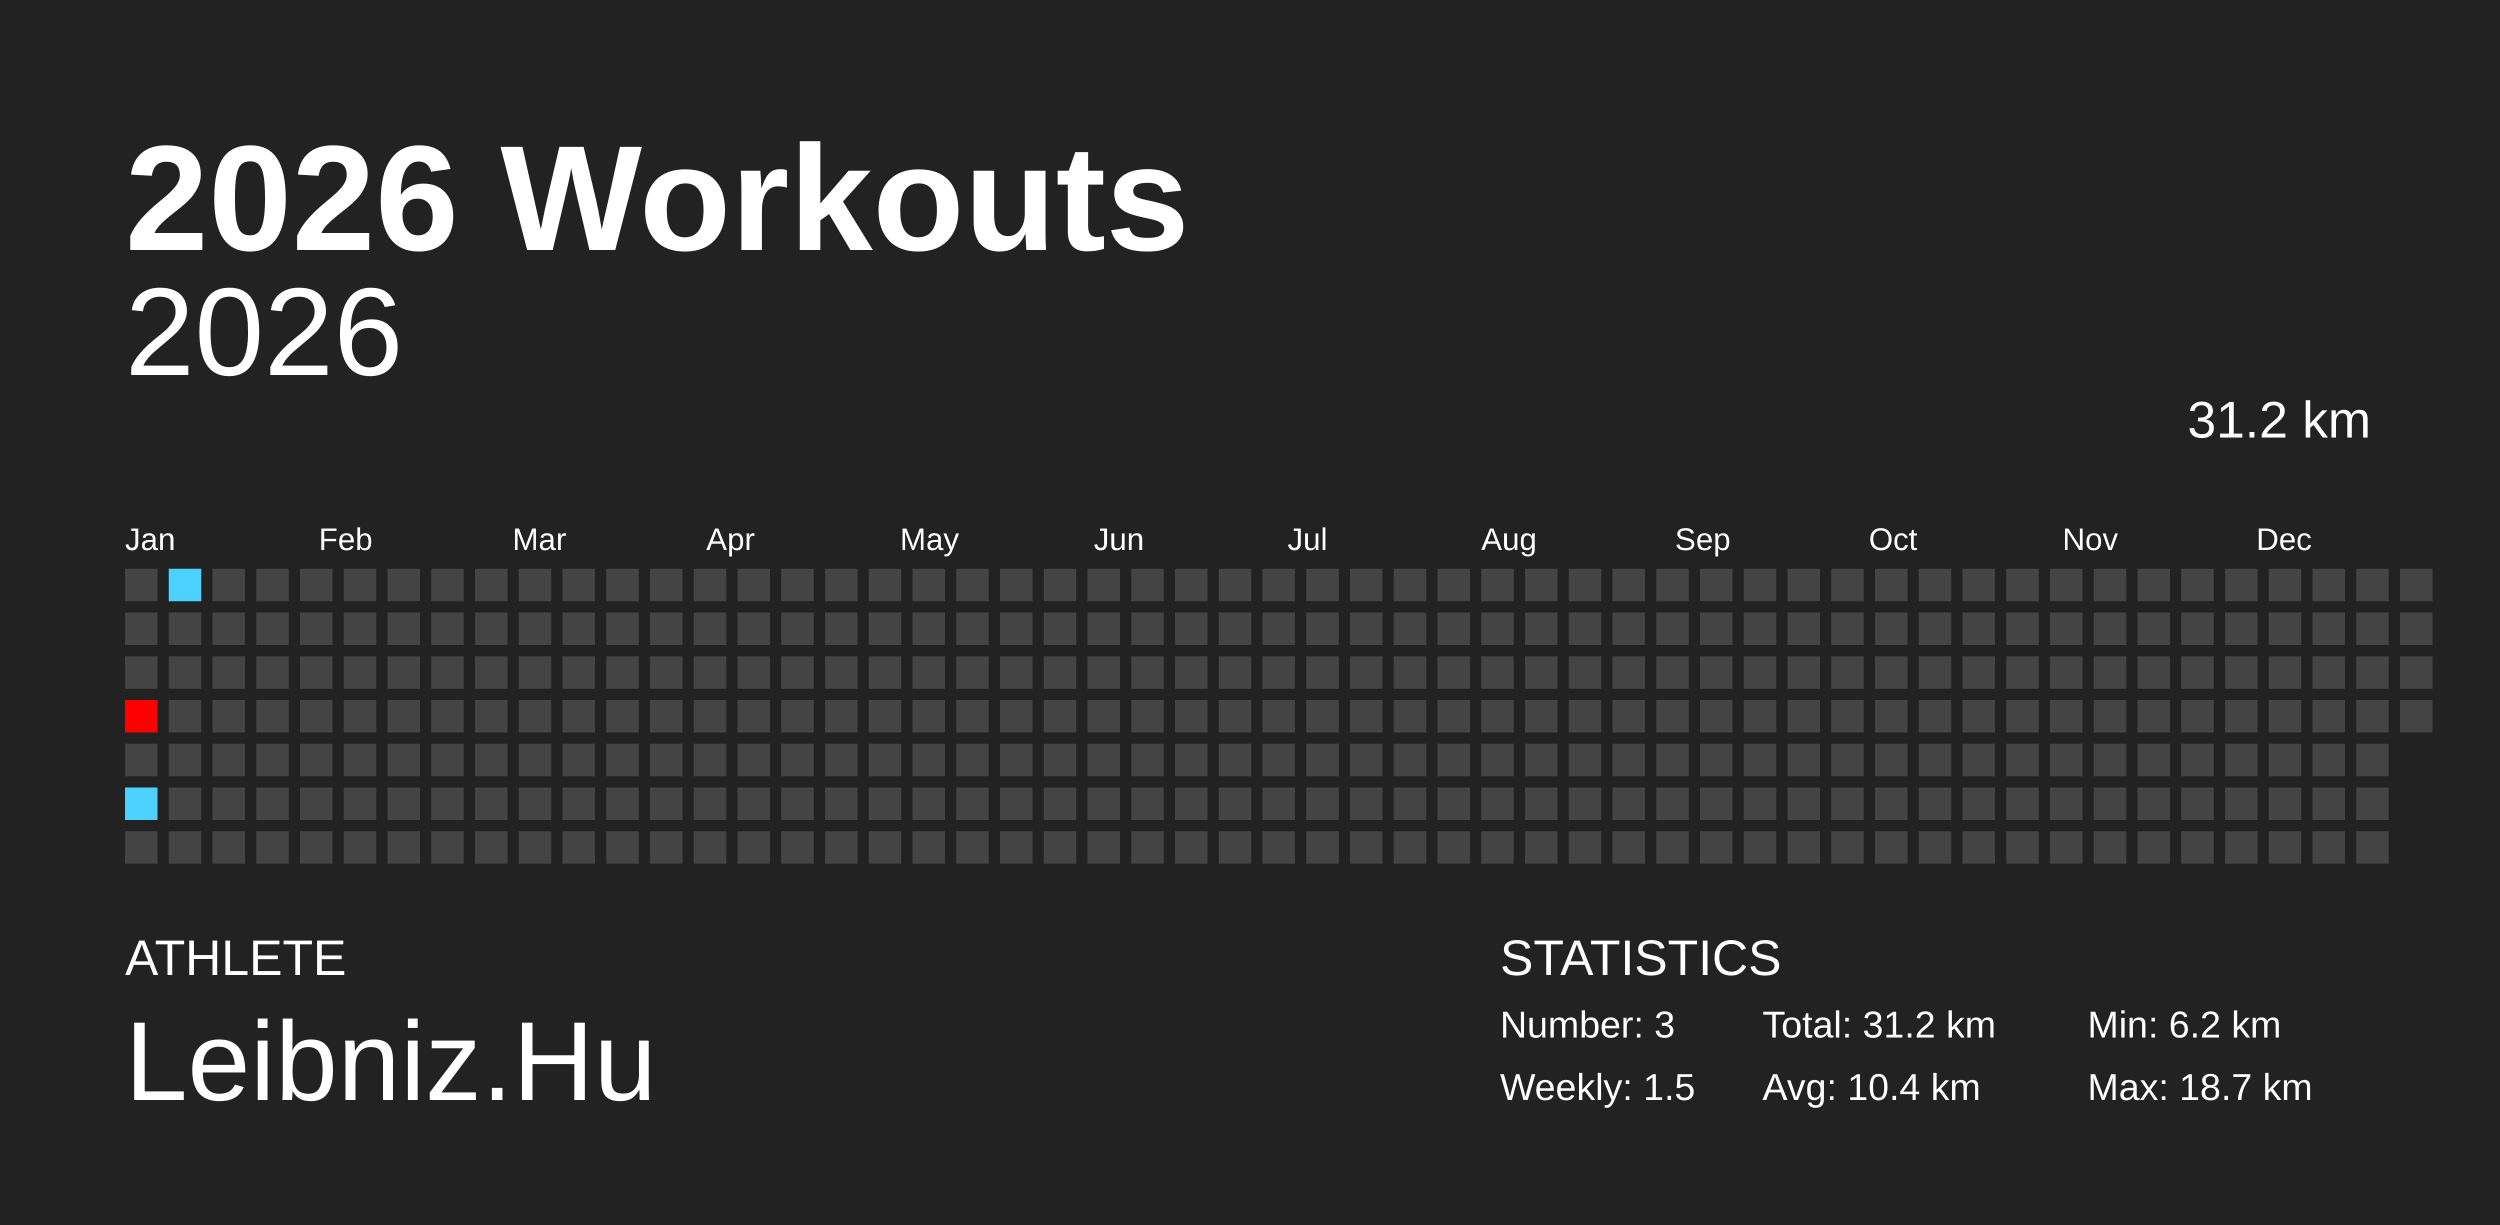
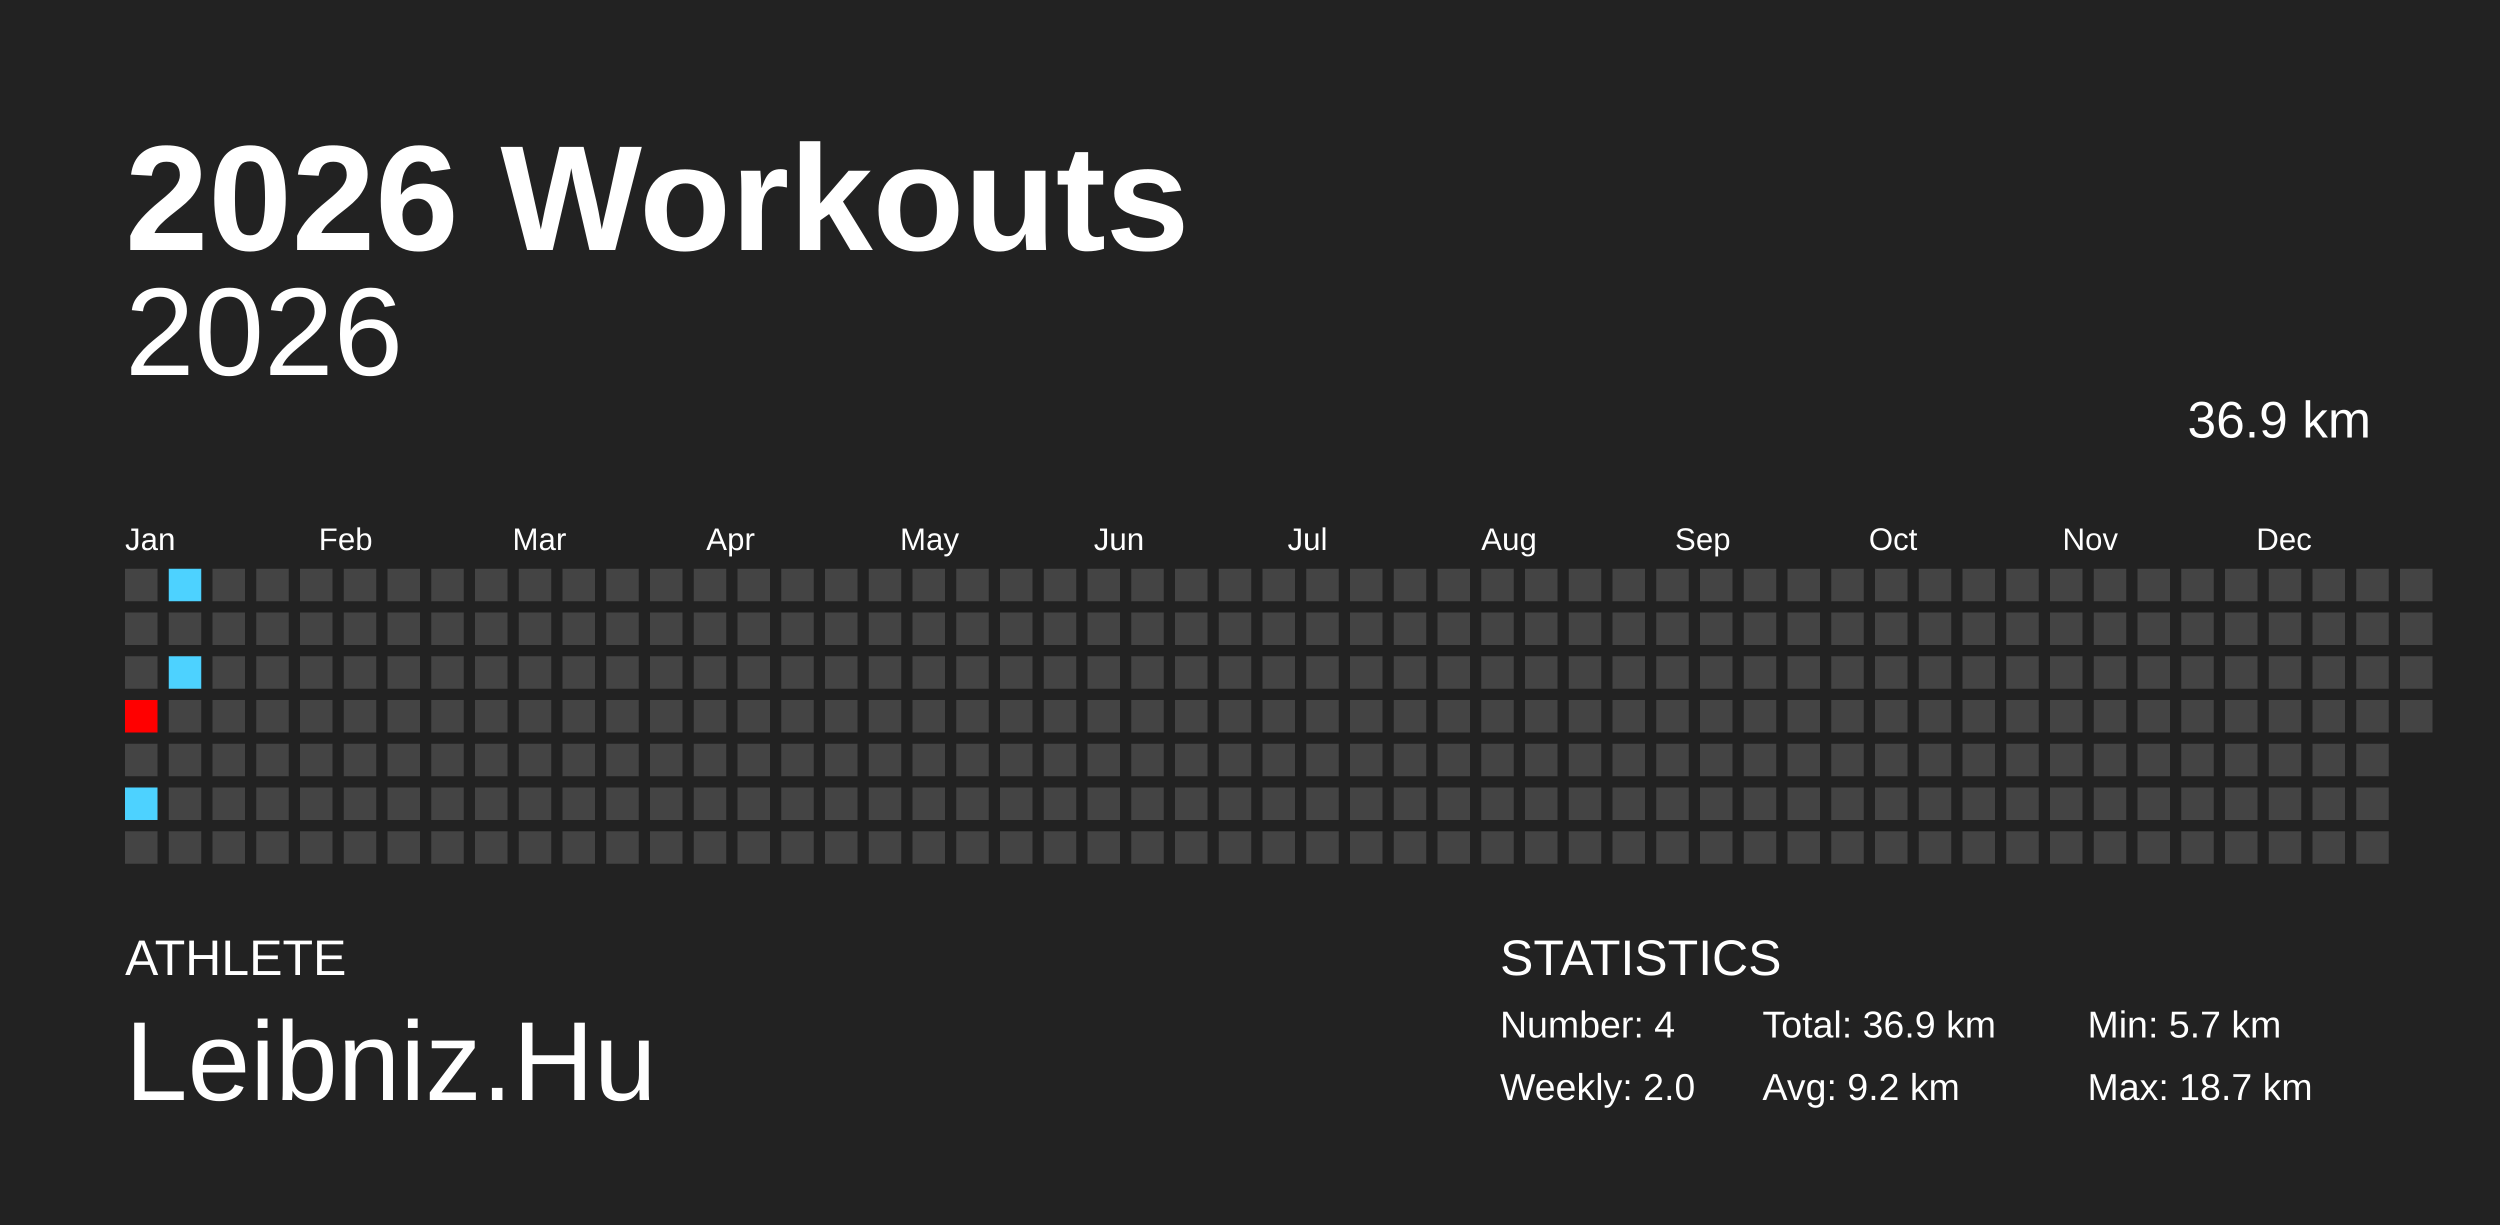
<svg xmlns="http://www.w3.org/2000/svg" baseProfile="full" height="98mm" version="1.1" viewBox="0,0,200,98" width="200mm">
  <defs />
  <rect fill="#222222" height="98" width="200" x="0" y="0" />
  <text fill="#FFFFFF" style="font-size:12px; font-family:Arial; font-weight:bold;" x="10" y="20">2026 Workouts</text>
  <text fill="#FFFFFF" style="font-size:4px; font-family:Arial" x="10" y="78">ATHLETE</text>
  <text fill="#FFFFFF" style="font-size:9px; font-family:Arial" x="10" y="88">Leibniz.Hu</text>
  <text fill="#FFFFFF" style="font-size:4px; font-family:Arial" x="120" y="78">STATISTICS</text>
-   <text fill="#FFFFFF" style="font-size:3px; font-family:Arial" x="120" y="83">Number: 3</text>
-   <text fill="#FFFFFF" style="font-size:3px; font-family:Arial" x="120" y="88">Weekly: 1.5</text>
-   <text fill="#FFFFFF" style="font-size:3px; font-family:Arial" x="141" y="83">Total: 31.2 km</text>
-   <text fill="#FFFFFF" style="font-size:3px; font-family:Arial" x="141" y="88">Avg: 10.4 km</text>
-   <text fill="#FFFFFF" style="font-size:3px; font-family:Arial" x="167" y="83">Min: 6.2 km</text>
+   <text fill="#FFFFFF" style="font-size:3px; font-family:Arial" x="120" y="83">Number: 4</text>
+   <text fill="#FFFFFF" style="font-size:3px; font-family:Arial" x="120" y="88">Weekly: 2.0</text>
+   <text fill="#FFFFFF" style="font-size:3px; font-family:Arial" x="141" y="83">Total: 36.9 km</text>
+   <text fill="#FFFFFF" style="font-size:3px; font-family:Arial" x="141" y="88">Avg: 9.2 km</text>
+   <text fill="#FFFFFF" style="font-size:3px; font-family:Arial" x="167" y="83">Min: 5.7 km</text>
  <text fill="#FFFFFF" style="font-size:3px; font-family:Arial" x="167" y="88">Max: 18.7 km</text>
  <text alignment-baseline="hanging" fill="#FFFFFF" style="font-size:10.0px; font-family:Arial;" x="10" y="30">2026</text>
-   <text alignment-baseline="hanging" fill="#FFFFFF" style="font-size:4.125px; font-family:Arial;" x="175" y="35">31.2 km</text>
+   <text alignment-baseline="hanging" fill="#FFFFFF" style="font-size:4.125px; font-family:Arial;" x="175" y="35">36.9 km</text>
  <text fill="#FFFFFF" style="font-size:2.5px; font-family:Arial" x="10.0" y="44">Jan</text>
  <text fill="#FFFFFF" style="font-size:2.5px; font-family:Arial" x="25.5" y="44">Feb</text>
  <text fill="#FFFFFF" style="font-size:2.5px; font-family:Arial" x="41.0" y="44">Mar</text>
  <text fill="#FFFFFF" style="font-size:2.5px; font-family:Arial" x="56.5" y="44">Apr</text>
  <text fill="#FFFFFF" style="font-size:2.5px; font-family:Arial" x="72.0" y="44">May</text>
  <text fill="#FFFFFF" style="font-size:2.5px; font-family:Arial" x="87.5" y="44">Jun</text>
  <text fill="#FFFFFF" style="font-size:2.5px; font-family:Arial" x="103.0" y="44">Jul</text>
  <text fill="#FFFFFF" style="font-size:2.5px; font-family:Arial" x="118.5" y="44">Aug</text>
  <text fill="#FFFFFF" style="font-size:2.5px; font-family:Arial" x="134.0" y="44">Sep</text>
  <text fill="#FFFFFF" style="font-size:2.5px; font-family:Arial" x="149.5" y="44">Oct</text>
  <text fill="#FFFFFF" style="font-size:2.5px; font-family:Arial" x="165.0" y="44">Nov</text>
  <text fill="#FFFFFF" style="font-size:2.5px; font-family:Arial" x="180.5" y="44">Dec</text>
  <rect fill="#444444" height="2.6" width="2.6" x="10.0" y="45.5" />
  <rect fill="#444444" height="2.6" width="2.6" x="10.0" y="49.0" />
  <rect fill="#444444" height="2.6" width="2.6" x="10.0" y="52.5" />
  <rect fill="#ff0000" height="2.6" width="2.6" x="10.0" y="56.0" />
  <rect fill="#444444" height="2.6" width="2.6" x="10.0" y="59.5" />
  <rect fill="#4dd2ff" height="2.6" width="2.6" x="10.0" y="63.0" />
  <rect fill="#444444" height="2.6" width="2.6" x="10.0" y="66.5" />
  <rect fill="#4dd2ff" height="2.6" width="2.6" x="13.5" y="45.5" />
  <rect fill="#444444" height="2.6" width="2.6" x="13.5" y="49.0" />
-   <rect fill="#444444" height="2.6" width="2.6" x="13.5" y="52.5" />
+   <rect fill="#4dd2ff" height="2.6" width="2.6" x="13.5" y="52.5" />
  <rect fill="#444444" height="2.6" width="2.6" x="13.5" y="56.0" />
  <rect fill="#444444" height="2.6" width="2.6" x="13.5" y="59.5" />
  <rect fill="#444444" height="2.6" width="2.6" x="13.5" y="63.0" />
  <rect fill="#444444" height="2.6" width="2.6" x="13.5" y="66.5" />
  <rect fill="#444444" height="2.6" width="2.6" x="17.0" y="45.5" />
  <rect fill="#444444" height="2.6" width="2.6" x="17.0" y="49.0" />
  <rect fill="#444444" height="2.6" width="2.6" x="17.0" y="52.5" />
  <rect fill="#444444" height="2.6" width="2.6" x="17.0" y="56.0" />
  <rect fill="#444444" height="2.6" width="2.6" x="17.0" y="59.5" />
  <rect fill="#444444" height="2.6" width="2.6" x="17.0" y="63.0" />
  <rect fill="#444444" height="2.6" width="2.6" x="17.0" y="66.5" />
  <rect fill="#444444" height="2.6" width="2.6" x="20.5" y="45.5" />
  <rect fill="#444444" height="2.6" width="2.6" x="20.5" y="49.0" />
  <rect fill="#444444" height="2.6" width="2.6" x="20.5" y="52.5" />
  <rect fill="#444444" height="2.6" width="2.6" x="20.5" y="56.0" />
  <rect fill="#444444" height="2.6" width="2.6" x="20.5" y="59.5" />
  <rect fill="#444444" height="2.6" width="2.6" x="20.5" y="63.0" />
  <rect fill="#444444" height="2.6" width="2.6" x="20.5" y="66.5" />
  <rect fill="#444444" height="2.6" width="2.6" x="24.0" y="45.5" />
  <rect fill="#444444" height="2.6" width="2.6" x="24.0" y="49.0" />
  <rect fill="#444444" height="2.6" width="2.6" x="24.0" y="52.5" />
  <rect fill="#444444" height="2.6" width="2.6" x="24.0" y="56.0" />
  <rect fill="#444444" height="2.6" width="2.6" x="24.0" y="59.5" />
  <rect fill="#444444" height="2.6" width="2.6" x="24.0" y="63.0" />
  <rect fill="#444444" height="2.6" width="2.6" x="24.0" y="66.5" />
  <rect fill="#444444" height="2.6" width="2.6" x="27.5" y="45.5" />
  <rect fill="#444444" height="2.6" width="2.6" x="27.5" y="49.0" />
  <rect fill="#444444" height="2.6" width="2.6" x="27.5" y="52.5" />
  <rect fill="#444444" height="2.6" width="2.6" x="27.5" y="56.0" />
  <rect fill="#444444" height="2.6" width="2.6" x="27.5" y="59.5" />
  <rect fill="#444444" height="2.6" width="2.6" x="27.5" y="63.0" />
  <rect fill="#444444" height="2.6" width="2.6" x="27.5" y="66.5" />
  <rect fill="#444444" height="2.6" width="2.6" x="31.0" y="45.5" />
  <rect fill="#444444" height="2.6" width="2.6" x="31.0" y="49.0" />
  <rect fill="#444444" height="2.6" width="2.6" x="31.0" y="52.5" />
  <rect fill="#444444" height="2.6" width="2.6" x="31.0" y="56.0" />
  <rect fill="#444444" height="2.6" width="2.6" x="31.0" y="59.5" />
  <rect fill="#444444" height="2.6" width="2.6" x="31.0" y="63.0" />
  <rect fill="#444444" height="2.6" width="2.6" x="31.0" y="66.5" />
  <rect fill="#444444" height="2.6" width="2.6" x="34.5" y="45.5" />
  <rect fill="#444444" height="2.6" width="2.6" x="34.5" y="49.0" />
  <rect fill="#444444" height="2.6" width="2.6" x="34.5" y="52.5" />
  <rect fill="#444444" height="2.6" width="2.6" x="34.5" y="56.0" />
  <rect fill="#444444" height="2.6" width="2.6" x="34.5" y="59.5" />
  <rect fill="#444444" height="2.6" width="2.6" x="34.5" y="63.0" />
  <rect fill="#444444" height="2.6" width="2.6" x="34.5" y="66.5" />
  <rect fill="#444444" height="2.6" width="2.6" x="38.0" y="45.5" />
  <rect fill="#444444" height="2.6" width="2.6" x="38.0" y="49.0" />
  <rect fill="#444444" height="2.6" width="2.6" x="38.0" y="52.5" />
  <rect fill="#444444" height="2.6" width="2.6" x="38.0" y="56.0" />
  <rect fill="#444444" height="2.6" width="2.6" x="38.0" y="59.5" />
  <rect fill="#444444" height="2.6" width="2.6" x="38.0" y="63.0" />
  <rect fill="#444444" height="2.6" width="2.6" x="38.0" y="66.5" />
  <rect fill="#444444" height="2.6" width="2.6" x="41.5" y="45.5" />
  <rect fill="#444444" height="2.6" width="2.6" x="41.5" y="49.0" />
  <rect fill="#444444" height="2.6" width="2.6" x="41.5" y="52.5" />
  <rect fill="#444444" height="2.6" width="2.6" x="41.5" y="56.0" />
  <rect fill="#444444" height="2.6" width="2.6" x="41.5" y="59.5" />
  <rect fill="#444444" height="2.6" width="2.6" x="41.5" y="63.0" />
  <rect fill="#444444" height="2.6" width="2.6" x="41.5" y="66.5" />
  <rect fill="#444444" height="2.6" width="2.6" x="45.0" y="45.5" />
  <rect fill="#444444" height="2.6" width="2.6" x="45.0" y="49.0" />
  <rect fill="#444444" height="2.6" width="2.6" x="45.0" y="52.5" />
  <rect fill="#444444" height="2.6" width="2.6" x="45.0" y="56.0" />
  <rect fill="#444444" height="2.6" width="2.6" x="45.0" y="59.5" />
  <rect fill="#444444" height="2.6" width="2.6" x="45.0" y="63.0" />
  <rect fill="#444444" height="2.6" width="2.6" x="45.0" y="66.5" />
  <rect fill="#444444" height="2.6" width="2.6" x="48.5" y="45.5" />
  <rect fill="#444444" height="2.6" width="2.6" x="48.5" y="49.0" />
  <rect fill="#444444" height="2.6" width="2.6" x="48.5" y="52.5" />
  <rect fill="#444444" height="2.6" width="2.6" x="48.5" y="56.0" />
  <rect fill="#444444" height="2.6" width="2.6" x="48.5" y="59.5" />
  <rect fill="#444444" height="2.6" width="2.6" x="48.5" y="63.0" />
  <rect fill="#444444" height="2.6" width="2.6" x="48.5" y="66.5" />
  <rect fill="#444444" height="2.6" width="2.6" x="52.0" y="45.5" />
  <rect fill="#444444" height="2.6" width="2.6" x="52.0" y="49.0" />
  <rect fill="#444444" height="2.6" width="2.6" x="52.0" y="52.5" />
  <rect fill="#444444" height="2.6" width="2.6" x="52.0" y="56.0" />
  <rect fill="#444444" height="2.6" width="2.6" x="52.0" y="59.5" />
  <rect fill="#444444" height="2.6" width="2.6" x="52.0" y="63.0" />
  <rect fill="#444444" height="2.6" width="2.6" x="52.0" y="66.5" />
  <rect fill="#444444" height="2.6" width="2.6" x="55.5" y="45.5" />
  <rect fill="#444444" height="2.6" width="2.6" x="55.5" y="49.0" />
  <rect fill="#444444" height="2.6" width="2.6" x="55.5" y="52.5" />
  <rect fill="#444444" height="2.6" width="2.6" x="55.5" y="56.0" />
  <rect fill="#444444" height="2.6" width="2.6" x="55.5" y="59.5" />
  <rect fill="#444444" height="2.6" width="2.6" x="55.5" y="63.0" />
  <rect fill="#444444" height="2.6" width="2.6" x="55.5" y="66.5" />
  <rect fill="#444444" height="2.6" width="2.6" x="59.0" y="45.5" />
  <rect fill="#444444" height="2.6" width="2.6" x="59.0" y="49.0" />
  <rect fill="#444444" height="2.6" width="2.6" x="59.0" y="52.5" />
  <rect fill="#444444" height="2.6" width="2.6" x="59.0" y="56.0" />
  <rect fill="#444444" height="2.6" width="2.6" x="59.0" y="59.5" />
  <rect fill="#444444" height="2.6" width="2.6" x="59.0" y="63.0" />
  <rect fill="#444444" height="2.6" width="2.6" x="59.0" y="66.5" />
  <rect fill="#444444" height="2.6" width="2.6" x="62.5" y="45.5" />
  <rect fill="#444444" height="2.6" width="2.6" x="62.5" y="49.0" />
  <rect fill="#444444" height="2.6" width="2.6" x="62.5" y="52.5" />
  <rect fill="#444444" height="2.6" width="2.6" x="62.5" y="56.0" />
  <rect fill="#444444" height="2.6" width="2.6" x="62.5" y="59.5" />
  <rect fill="#444444" height="2.6" width="2.6" x="62.5" y="63.0" />
  <rect fill="#444444" height="2.6" width="2.6" x="62.5" y="66.5" />
  <rect fill="#444444" height="2.6" width="2.6" x="66.0" y="45.5" />
  <rect fill="#444444" height="2.6" width="2.6" x="66.0" y="49.0" />
  <rect fill="#444444" height="2.6" width="2.6" x="66.0" y="52.5" />
  <rect fill="#444444" height="2.6" width="2.6" x="66.0" y="56.0" />
  <rect fill="#444444" height="2.6" width="2.6" x="66.0" y="59.5" />
  <rect fill="#444444" height="2.6" width="2.6" x="66.0" y="63.0" />
  <rect fill="#444444" height="2.6" width="2.6" x="66.0" y="66.5" />
  <rect fill="#444444" height="2.6" width="2.6" x="69.5" y="45.5" />
  <rect fill="#444444" height="2.6" width="2.6" x="69.5" y="49.0" />
  <rect fill="#444444" height="2.6" width="2.6" x="69.5" y="52.5" />
  <rect fill="#444444" height="2.6" width="2.6" x="69.5" y="56.0" />
  <rect fill="#444444" height="2.6" width="2.6" x="69.5" y="59.5" />
  <rect fill="#444444" height="2.6" width="2.6" x="69.5" y="63.0" />
  <rect fill="#444444" height="2.6" width="2.6" x="69.5" y="66.5" />
  <rect fill="#444444" height="2.6" width="2.6" x="73.0" y="45.5" />
  <rect fill="#444444" height="2.6" width="2.6" x="73.0" y="49.0" />
  <rect fill="#444444" height="2.6" width="2.6" x="73.0" y="52.5" />
  <rect fill="#444444" height="2.6" width="2.6" x="73.0" y="56.0" />
  <rect fill="#444444" height="2.6" width="2.6" x="73.0" y="59.5" />
  <rect fill="#444444" height="2.6" width="2.6" x="73.0" y="63.0" />
  <rect fill="#444444" height="2.6" width="2.6" x="73.0" y="66.5" />
  <rect fill="#444444" height="2.6" width="2.6" x="76.5" y="45.5" />
  <rect fill="#444444" height="2.6" width="2.6" x="76.5" y="49.0" />
  <rect fill="#444444" height="2.6" width="2.6" x="76.5" y="52.5" />
  <rect fill="#444444" height="2.6" width="2.6" x="76.5" y="56.0" />
  <rect fill="#444444" height="2.6" width="2.6" x="76.5" y="59.5" />
  <rect fill="#444444" height="2.6" width="2.6" x="76.5" y="63.0" />
  <rect fill="#444444" height="2.6" width="2.6" x="76.5" y="66.5" />
  <rect fill="#444444" height="2.6" width="2.6" x="80.0" y="45.5" />
  <rect fill="#444444" height="2.6" width="2.6" x="80.0" y="49.0" />
  <rect fill="#444444" height="2.6" width="2.6" x="80.0" y="52.5" />
  <rect fill="#444444" height="2.6" width="2.6" x="80.0" y="56.0" />
  <rect fill="#444444" height="2.6" width="2.6" x="80.0" y="59.5" />
  <rect fill="#444444" height="2.6" width="2.6" x="80.0" y="63.0" />
  <rect fill="#444444" height="2.6" width="2.6" x="80.0" y="66.5" />
  <rect fill="#444444" height="2.6" width="2.6" x="83.5" y="45.5" />
  <rect fill="#444444" height="2.6" width="2.6" x="83.5" y="49.0" />
  <rect fill="#444444" height="2.6" width="2.6" x="83.5" y="52.5" />
  <rect fill="#444444" height="2.6" width="2.6" x="83.5" y="56.0" />
  <rect fill="#444444" height="2.6" width="2.6" x="83.5" y="59.5" />
  <rect fill="#444444" height="2.6" width="2.6" x="83.5" y="63.0" />
  <rect fill="#444444" height="2.6" width="2.6" x="83.5" y="66.5" />
  <rect fill="#444444" height="2.6" width="2.6" x="87.0" y="45.5" />
  <rect fill="#444444" height="2.6" width="2.6" x="87.0" y="49.0" />
  <rect fill="#444444" height="2.6" width="2.6" x="87.0" y="52.5" />
  <rect fill="#444444" height="2.6" width="2.6" x="87.0" y="56.0" />
  <rect fill="#444444" height="2.6" width="2.6" x="87.0" y="59.5" />
  <rect fill="#444444" height="2.6" width="2.6" x="87.0" y="63.0" />
  <rect fill="#444444" height="2.6" width="2.6" x="87.0" y="66.5" />
  <rect fill="#444444" height="2.6" width="2.6" x="90.5" y="45.5" />
  <rect fill="#444444" height="2.6" width="2.6" x="90.5" y="49.0" />
  <rect fill="#444444" height="2.6" width="2.6" x="90.5" y="52.5" />
  <rect fill="#444444" height="2.6" width="2.6" x="90.5" y="56.0" />
  <rect fill="#444444" height="2.6" width="2.6" x="90.5" y="59.5" />
  <rect fill="#444444" height="2.6" width="2.6" x="90.5" y="63.0" />
  <rect fill="#444444" height="2.6" width="2.6" x="90.5" y="66.5" />
  <rect fill="#444444" height="2.6" width="2.6" x="94.0" y="45.5" />
  <rect fill="#444444" height="2.6" width="2.6" x="94.0" y="49.0" />
  <rect fill="#444444" height="2.6" width="2.6" x="94.0" y="52.5" />
  <rect fill="#444444" height="2.6" width="2.6" x="94.0" y="56.0" />
  <rect fill="#444444" height="2.6" width="2.6" x="94.0" y="59.5" />
  <rect fill="#444444" height="2.6" width="2.6" x="94.0" y="63.0" />
  <rect fill="#444444" height="2.6" width="2.6" x="94.0" y="66.5" />
  <rect fill="#444444" height="2.6" width="2.6" x="97.5" y="45.5" />
  <rect fill="#444444" height="2.6" width="2.6" x="97.5" y="49.0" />
  <rect fill="#444444" height="2.6" width="2.6" x="97.5" y="52.5" />
  <rect fill="#444444" height="2.6" width="2.6" x="97.5" y="56.0" />
  <rect fill="#444444" height="2.6" width="2.6" x="97.5" y="59.5" />
  <rect fill="#444444" height="2.6" width="2.6" x="97.5" y="63.0" />
  <rect fill="#444444" height="2.6" width="2.6" x="97.5" y="66.5" />
  <rect fill="#444444" height="2.6" width="2.6" x="101.0" y="45.5" />
  <rect fill="#444444" height="2.6" width="2.6" x="101.0" y="49.0" />
  <rect fill="#444444" height="2.6" width="2.6" x="101.0" y="52.5" />
  <rect fill="#444444" height="2.6" width="2.6" x="101.0" y="56.0" />
  <rect fill="#444444" height="2.6" width="2.6" x="101.0" y="59.5" />
  <rect fill="#444444" height="2.6" width="2.6" x="101.0" y="63.0" />
  <rect fill="#444444" height="2.6" width="2.6" x="101.0" y="66.5" />
  <rect fill="#444444" height="2.6" width="2.6" x="104.5" y="45.5" />
  <rect fill="#444444" height="2.6" width="2.6" x="104.5" y="49.0" />
  <rect fill="#444444" height="2.6" width="2.6" x="104.5" y="52.5" />
  <rect fill="#444444" height="2.6" width="2.6" x="104.5" y="56.0" />
  <rect fill="#444444" height="2.6" width="2.6" x="104.5" y="59.5" />
  <rect fill="#444444" height="2.6" width="2.6" x="104.5" y="63.0" />
  <rect fill="#444444" height="2.6" width="2.6" x="104.5" y="66.5" />
  <rect fill="#444444" height="2.6" width="2.6" x="108.0" y="45.5" />
  <rect fill="#444444" height="2.6" width="2.6" x="108.0" y="49.0" />
  <rect fill="#444444" height="2.6" width="2.6" x="108.0" y="52.5" />
  <rect fill="#444444" height="2.6" width="2.6" x="108.0" y="56.0" />
  <rect fill="#444444" height="2.6" width="2.6" x="108.0" y="59.5" />
  <rect fill="#444444" height="2.6" width="2.6" x="108.0" y="63.0" />
  <rect fill="#444444" height="2.6" width="2.6" x="108.0" y="66.5" />
  <rect fill="#444444" height="2.6" width="2.6" x="111.5" y="45.5" />
  <rect fill="#444444" height="2.6" width="2.6" x="111.5" y="49.0" />
  <rect fill="#444444" height="2.6" width="2.6" x="111.5" y="52.5" />
  <rect fill="#444444" height="2.6" width="2.6" x="111.5" y="56.0" />
  <rect fill="#444444" height="2.6" width="2.6" x="111.5" y="59.5" />
  <rect fill="#444444" height="2.6" width="2.6" x="111.5" y="63.0" />
  <rect fill="#444444" height="2.6" width="2.6" x="111.5" y="66.5" />
  <rect fill="#444444" height="2.6" width="2.6" x="115.0" y="45.5" />
  <rect fill="#444444" height="2.6" width="2.6" x="115.0" y="49.0" />
  <rect fill="#444444" height="2.6" width="2.6" x="115.0" y="52.5" />
  <rect fill="#444444" height="2.6" width="2.6" x="115.0" y="56.0" />
  <rect fill="#444444" height="2.6" width="2.6" x="115.0" y="59.5" />
  <rect fill="#444444" height="2.6" width="2.6" x="115.0" y="63.0" />
  <rect fill="#444444" height="2.6" width="2.6" x="115.0" y="66.5" />
  <rect fill="#444444" height="2.6" width="2.6" x="118.5" y="45.5" />
  <rect fill="#444444" height="2.6" width="2.6" x="118.5" y="49.0" />
  <rect fill="#444444" height="2.6" width="2.6" x="118.5" y="52.5" />
  <rect fill="#444444" height="2.6" width="2.6" x="118.5" y="56.0" />
  <rect fill="#444444" height="2.6" width="2.6" x="118.5" y="59.5" />
  <rect fill="#444444" height="2.6" width="2.6" x="118.5" y="63.0" />
  <rect fill="#444444" height="2.6" width="2.6" x="118.5" y="66.5" />
  <rect fill="#444444" height="2.6" width="2.6" x="122.0" y="45.5" />
  <rect fill="#444444" height="2.6" width="2.6" x="122.0" y="49.0" />
  <rect fill="#444444" height="2.6" width="2.6" x="122.0" y="52.5" />
  <rect fill="#444444" height="2.6" width="2.6" x="122.0" y="56.0" />
  <rect fill="#444444" height="2.6" width="2.6" x="122.0" y="59.5" />
  <rect fill="#444444" height="2.6" width="2.6" x="122.0" y="63.0" />
  <rect fill="#444444" height="2.6" width="2.6" x="122.0" y="66.5" />
  <rect fill="#444444" height="2.6" width="2.6" x="125.5" y="45.5" />
  <rect fill="#444444" height="2.6" width="2.6" x="125.5" y="49.0" />
  <rect fill="#444444" height="2.6" width="2.6" x="125.5" y="52.5" />
  <rect fill="#444444" height="2.6" width="2.6" x="125.5" y="56.0" />
  <rect fill="#444444" height="2.6" width="2.6" x="125.5" y="59.5" />
  <rect fill="#444444" height="2.6" width="2.6" x="125.5" y="63.0" />
  <rect fill="#444444" height="2.6" width="2.6" x="125.5" y="66.5" />
  <rect fill="#444444" height="2.6" width="2.6" x="129.0" y="45.5" />
  <rect fill="#444444" height="2.6" width="2.6" x="129.0" y="49.0" />
  <rect fill="#444444" height="2.6" width="2.6" x="129.0" y="52.5" />
  <rect fill="#444444" height="2.6" width="2.6" x="129.0" y="56.0" />
  <rect fill="#444444" height="2.6" width="2.6" x="129.0" y="59.5" />
  <rect fill="#444444" height="2.6" width="2.6" x="129.0" y="63.0" />
  <rect fill="#444444" height="2.6" width="2.6" x="129.0" y="66.5" />
  <rect fill="#444444" height="2.6" width="2.6" x="132.5" y="45.5" />
  <rect fill="#444444" height="2.6" width="2.6" x="132.5" y="49.0" />
  <rect fill="#444444" height="2.6" width="2.6" x="132.5" y="52.5" />
  <rect fill="#444444" height="2.6" width="2.6" x="132.5" y="56.0" />
  <rect fill="#444444" height="2.6" width="2.6" x="132.5" y="59.5" />
  <rect fill="#444444" height="2.6" width="2.6" x="132.5" y="63.0" />
  <rect fill="#444444" height="2.6" width="2.6" x="132.5" y="66.5" />
  <rect fill="#444444" height="2.6" width="2.6" x="136.0" y="45.5" />
  <rect fill="#444444" height="2.6" width="2.6" x="136.0" y="49.0" />
  <rect fill="#444444" height="2.6" width="2.6" x="136.0" y="52.5" />
  <rect fill="#444444" height="2.6" width="2.6" x="136.0" y="56.0" />
  <rect fill="#444444" height="2.6" width="2.6" x="136.0" y="59.5" />
  <rect fill="#444444" height="2.6" width="2.6" x="136.0" y="63.0" />
  <rect fill="#444444" height="2.6" width="2.6" x="136.0" y="66.5" />
  <rect fill="#444444" height="2.6" width="2.6" x="139.5" y="45.5" />
  <rect fill="#444444" height="2.6" width="2.6" x="139.5" y="49.0" />
  <rect fill="#444444" height="2.6" width="2.6" x="139.5" y="52.5" />
  <rect fill="#444444" height="2.6" width="2.6" x="139.5" y="56.0" />
  <rect fill="#444444" height="2.6" width="2.6" x="139.5" y="59.5" />
  <rect fill="#444444" height="2.6" width="2.6" x="139.5" y="63.0" />
  <rect fill="#444444" height="2.6" width="2.6" x="139.5" y="66.5" />
  <rect fill="#444444" height="2.6" width="2.6" x="143.0" y="45.5" />
  <rect fill="#444444" height="2.6" width="2.6" x="143.0" y="49.0" />
  <rect fill="#444444" height="2.6" width="2.6" x="143.0" y="52.5" />
  <rect fill="#444444" height="2.6" width="2.6" x="143.0" y="56.0" />
  <rect fill="#444444" height="2.6" width="2.6" x="143.0" y="59.5" />
  <rect fill="#444444" height="2.6" width="2.6" x="143.0" y="63.0" />
  <rect fill="#444444" height="2.6" width="2.6" x="143.0" y="66.5" />
  <rect fill="#444444" height="2.6" width="2.6" x="146.5" y="45.5" />
  <rect fill="#444444" height="2.6" width="2.6" x="146.5" y="49.0" />
  <rect fill="#444444" height="2.6" width="2.6" x="146.5" y="52.5" />
  <rect fill="#444444" height="2.6" width="2.6" x="146.5" y="56.0" />
  <rect fill="#444444" height="2.6" width="2.6" x="146.5" y="59.5" />
  <rect fill="#444444" height="2.6" width="2.6" x="146.5" y="63.0" />
  <rect fill="#444444" height="2.6" width="2.6" x="146.5" y="66.5" />
  <rect fill="#444444" height="2.6" width="2.6" x="150.0" y="45.5" />
  <rect fill="#444444" height="2.6" width="2.6" x="150.0" y="49.0" />
  <rect fill="#444444" height="2.6" width="2.6" x="150.0" y="52.5" />
  <rect fill="#444444" height="2.6" width="2.6" x="150.0" y="56.0" />
  <rect fill="#444444" height="2.6" width="2.6" x="150.0" y="59.5" />
  <rect fill="#444444" height="2.6" width="2.6" x="150.0" y="63.0" />
  <rect fill="#444444" height="2.6" width="2.6" x="150.0" y="66.5" />
  <rect fill="#444444" height="2.6" width="2.6" x="153.5" y="45.5" />
  <rect fill="#444444" height="2.6" width="2.6" x="153.5" y="49.0" />
  <rect fill="#444444" height="2.6" width="2.6" x="153.5" y="52.5" />
  <rect fill="#444444" height="2.6" width="2.6" x="153.5" y="56.0" />
  <rect fill="#444444" height="2.6" width="2.6" x="153.5" y="59.5" />
  <rect fill="#444444" height="2.6" width="2.6" x="153.5" y="63.0" />
  <rect fill="#444444" height="2.6" width="2.6" x="153.5" y="66.5" />
  <rect fill="#444444" height="2.6" width="2.6" x="157.0" y="45.5" />
  <rect fill="#444444" height="2.6" width="2.6" x="157.0" y="49.0" />
  <rect fill="#444444" height="2.6" width="2.6" x="157.0" y="52.5" />
  <rect fill="#444444" height="2.6" width="2.6" x="157.0" y="56.0" />
  <rect fill="#444444" height="2.6" width="2.6" x="157.0" y="59.5" />
  <rect fill="#444444" height="2.6" width="2.6" x="157.0" y="63.0" />
  <rect fill="#444444" height="2.6" width="2.6" x="157.0" y="66.5" />
  <rect fill="#444444" height="2.6" width="2.6" x="160.5" y="45.5" />
  <rect fill="#444444" height="2.6" width="2.6" x="160.5" y="49.0" />
  <rect fill="#444444" height="2.6" width="2.6" x="160.5" y="52.5" />
  <rect fill="#444444" height="2.6" width="2.6" x="160.5" y="56.0" />
  <rect fill="#444444" height="2.6" width="2.6" x="160.5" y="59.5" />
  <rect fill="#444444" height="2.6" width="2.6" x="160.5" y="63.0" />
  <rect fill="#444444" height="2.6" width="2.6" x="160.5" y="66.5" />
  <rect fill="#444444" height="2.6" width="2.6" x="164.0" y="45.5" />
  <rect fill="#444444" height="2.6" width="2.6" x="164.0" y="49.0" />
  <rect fill="#444444" height="2.6" width="2.6" x="164.0" y="52.5" />
  <rect fill="#444444" height="2.6" width="2.6" x="164.0" y="56.0" />
  <rect fill="#444444" height="2.6" width="2.6" x="164.0" y="59.5" />
  <rect fill="#444444" height="2.6" width="2.6" x="164.0" y="63.0" />
  <rect fill="#444444" height="2.6" width="2.6" x="164.0" y="66.5" />
  <rect fill="#444444" height="2.6" width="2.6" x="167.5" y="45.5" />
  <rect fill="#444444" height="2.6" width="2.6" x="167.5" y="49.0" />
  <rect fill="#444444" height="2.6" width="2.6" x="167.5" y="52.5" />
  <rect fill="#444444" height="2.6" width="2.6" x="167.5" y="56.0" />
  <rect fill="#444444" height="2.6" width="2.6" x="167.5" y="59.5" />
  <rect fill="#444444" height="2.6" width="2.6" x="167.5" y="63.0" />
  <rect fill="#444444" height="2.6" width="2.6" x="167.5" y="66.5" />
  <rect fill="#444444" height="2.6" width="2.6" x="171.0" y="45.5" />
  <rect fill="#444444" height="2.6" width="2.6" x="171.0" y="49.0" />
  <rect fill="#444444" height="2.6" width="2.6" x="171.0" y="52.5" />
  <rect fill="#444444" height="2.6" width="2.6" x="171.0" y="56.0" />
  <rect fill="#444444" height="2.6" width="2.6" x="171.0" y="59.5" />
  <rect fill="#444444" height="2.6" width="2.6" x="171.0" y="63.0" />
  <rect fill="#444444" height="2.6" width="2.6" x="171.0" y="66.5" />
  <rect fill="#444444" height="2.6" width="2.6" x="174.5" y="45.5" />
  <rect fill="#444444" height="2.6" width="2.6" x="174.5" y="49.0" />
  <rect fill="#444444" height="2.6" width="2.6" x="174.5" y="52.5" />
  <rect fill="#444444" height="2.6" width="2.6" x="174.5" y="56.0" />
  <rect fill="#444444" height="2.6" width="2.6" x="174.5" y="59.5" />
  <rect fill="#444444" height="2.6" width="2.6" x="174.5" y="63.0" />
  <rect fill="#444444" height="2.6" width="2.6" x="174.5" y="66.5" />
  <rect fill="#444444" height="2.6" width="2.6" x="178.0" y="45.5" />
  <rect fill="#444444" height="2.6" width="2.6" x="178.0" y="49.0" />
  <rect fill="#444444" height="2.6" width="2.6" x="178.0" y="52.5" />
  <rect fill="#444444" height="2.6" width="2.6" x="178.0" y="56.0" />
  <rect fill="#444444" height="2.6" width="2.6" x="178.0" y="59.5" />
  <rect fill="#444444" height="2.6" width="2.6" x="178.0" y="63.0" />
  <rect fill="#444444" height="2.6" width="2.6" x="178.0" y="66.5" />
  <rect fill="#444444" height="2.6" width="2.6" x="181.5" y="45.5" />
  <rect fill="#444444" height="2.6" width="2.6" x="181.5" y="49.0" />
  <rect fill="#444444" height="2.6" width="2.6" x="181.5" y="52.5" />
  <rect fill="#444444" height="2.6" width="2.6" x="181.5" y="56.0" />
  <rect fill="#444444" height="2.6" width="2.6" x="181.5" y="59.5" />
  <rect fill="#444444" height="2.6" width="2.6" x="181.5" y="63.0" />
  <rect fill="#444444" height="2.6" width="2.6" x="181.5" y="66.5" />
  <rect fill="#444444" height="2.6" width="2.6" x="185.0" y="45.5" />
  <rect fill="#444444" height="2.6" width="2.6" x="185.0" y="49.0" />
  <rect fill="#444444" height="2.6" width="2.6" x="185.0" y="52.5" />
  <rect fill="#444444" height="2.6" width="2.6" x="185.0" y="56.0" />
  <rect fill="#444444" height="2.6" width="2.6" x="185.0" y="59.5" />
  <rect fill="#444444" height="2.6" width="2.6" x="185.0" y="63.0" />
  <rect fill="#444444" height="2.6" width="2.6" x="185.0" y="66.5" />
  <rect fill="#444444" height="2.6" width="2.6" x="188.5" y="45.5" />
  <rect fill="#444444" height="2.6" width="2.6" x="188.5" y="49.0" />
  <rect fill="#444444" height="2.6" width="2.6" x="188.5" y="52.5" />
  <rect fill="#444444" height="2.6" width="2.6" x="188.5" y="56.0" />
  <rect fill="#444444" height="2.6" width="2.6" x="188.5" y="59.5" />
  <rect fill="#444444" height="2.6" width="2.6" x="188.5" y="63.0" />
  <rect fill="#444444" height="2.6" width="2.6" x="188.5" y="66.5" />
  <rect fill="#444444" height="2.6" width="2.6" x="192.0" y="45.5" />
  <rect fill="#444444" height="2.6" width="2.6" x="192.0" y="49.0" />
  <rect fill="#444444" height="2.6" width="2.6" x="192.0" y="52.5" />
  <rect fill="#444444" height="2.6" width="2.6" x="192.0" y="56.0" />
</svg>
